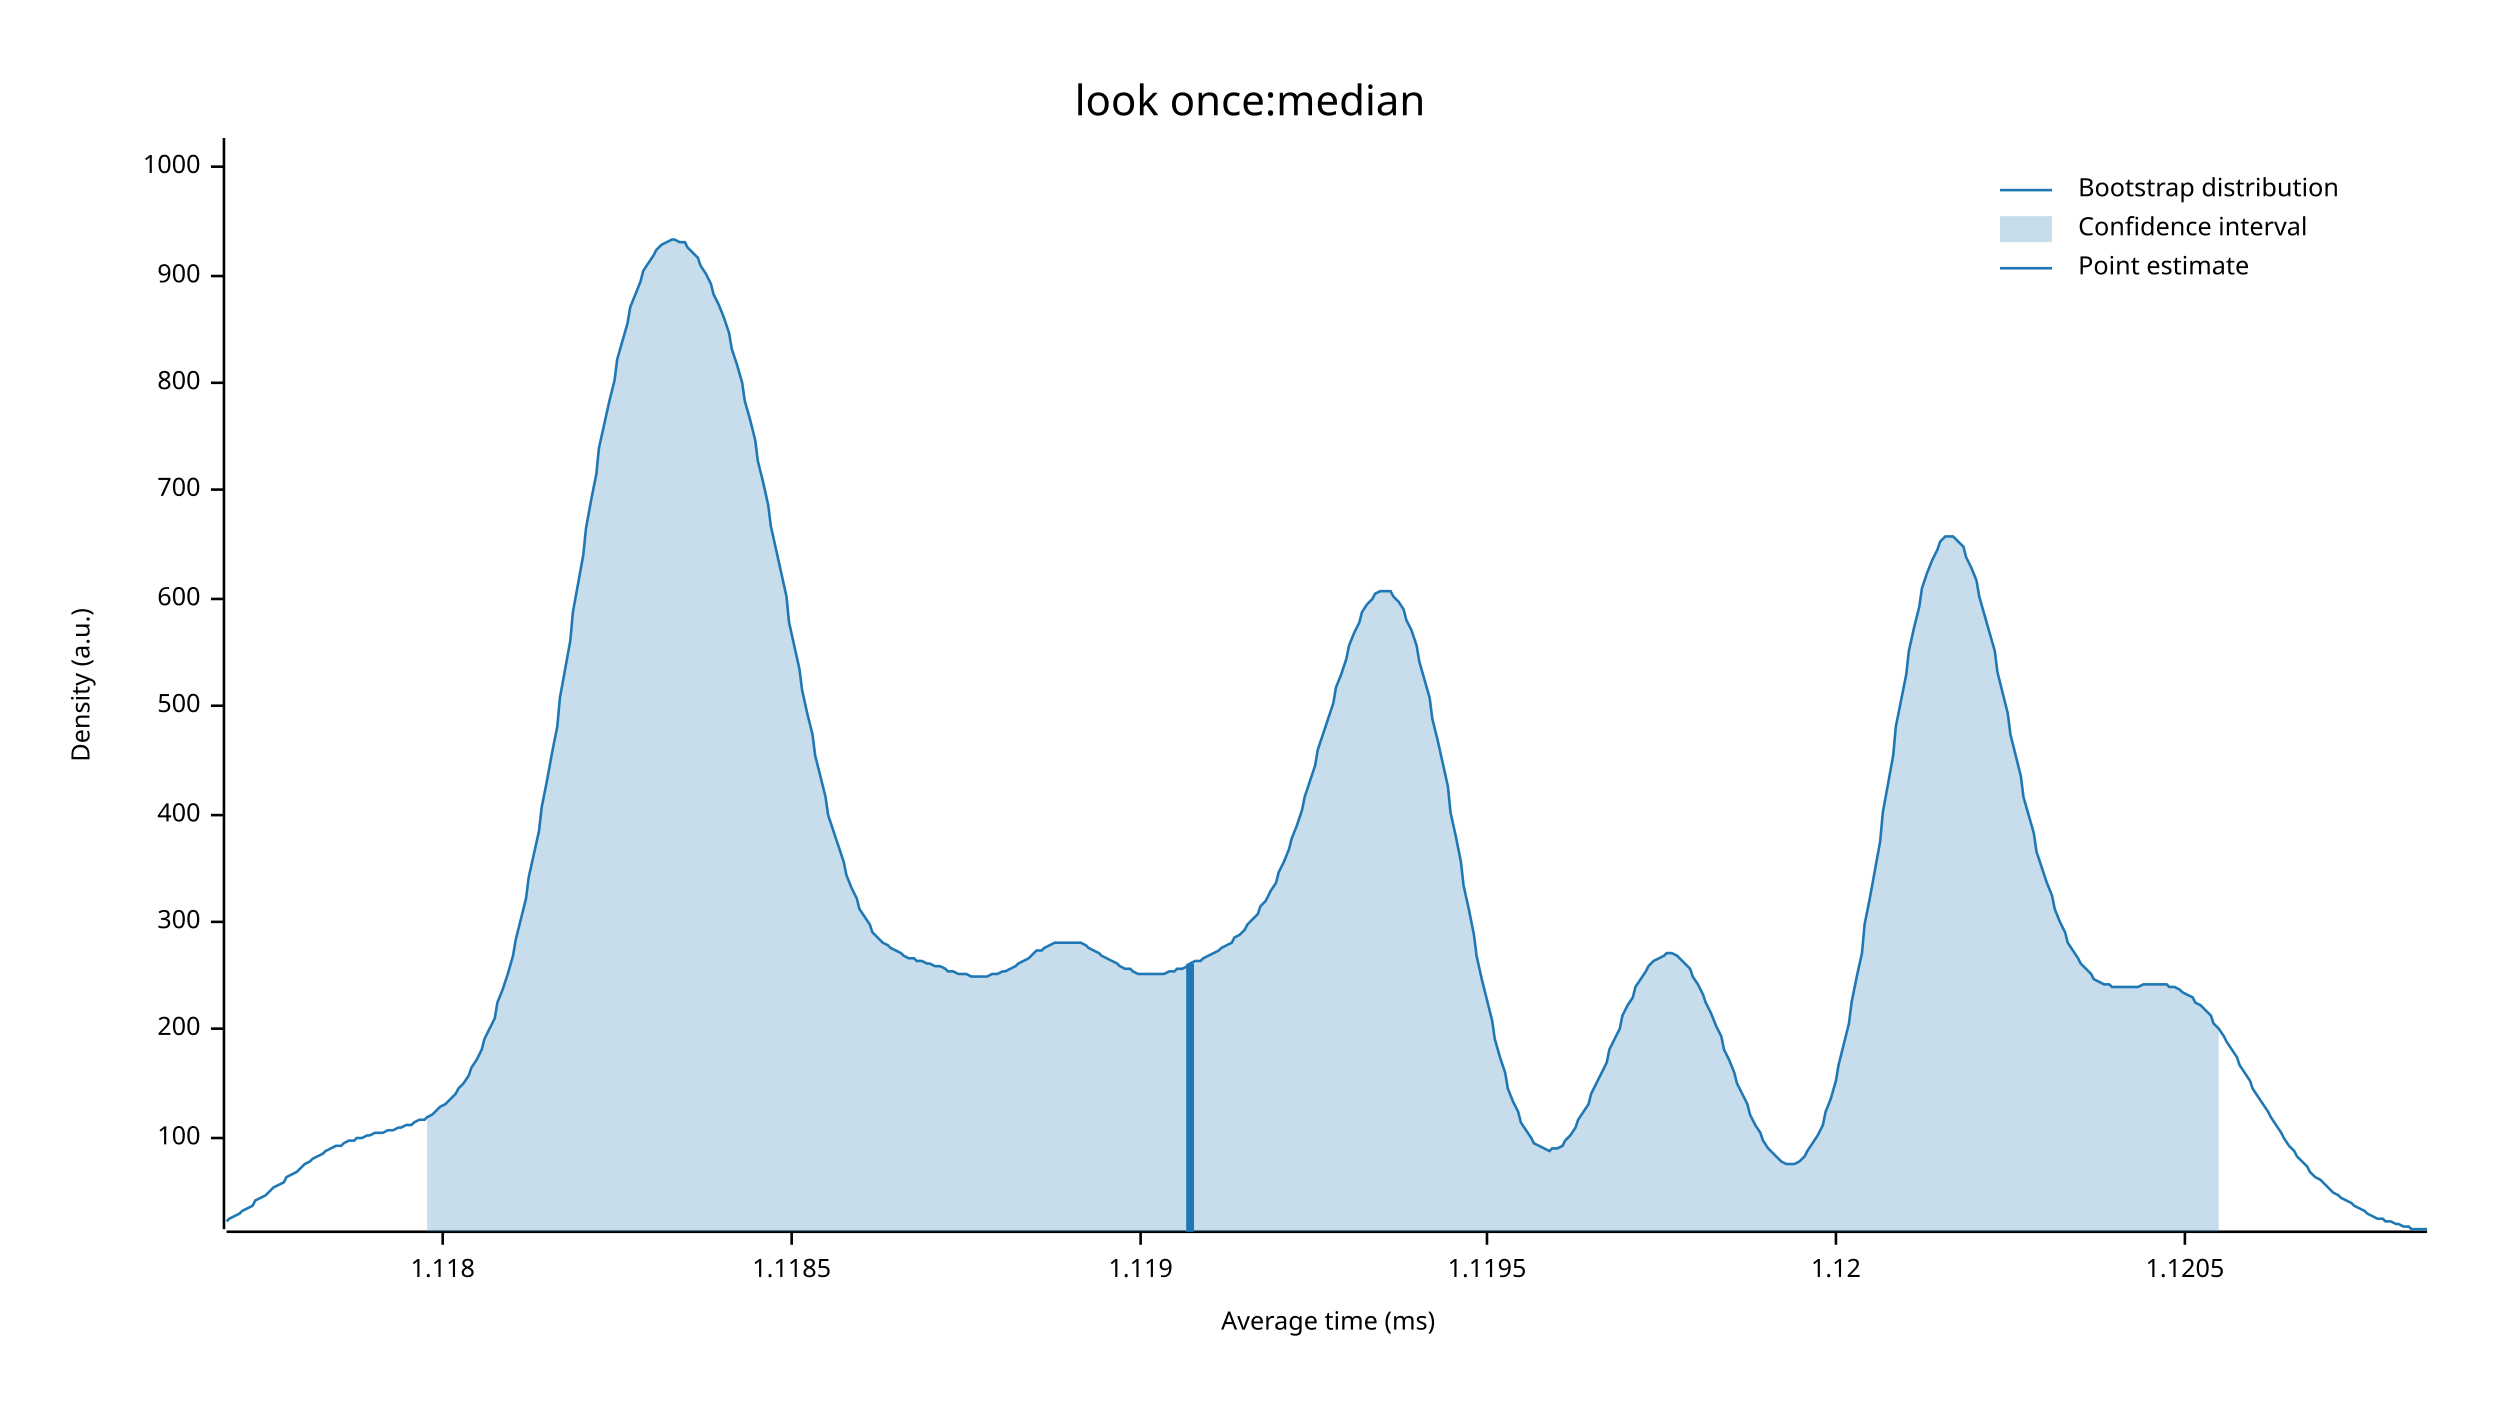
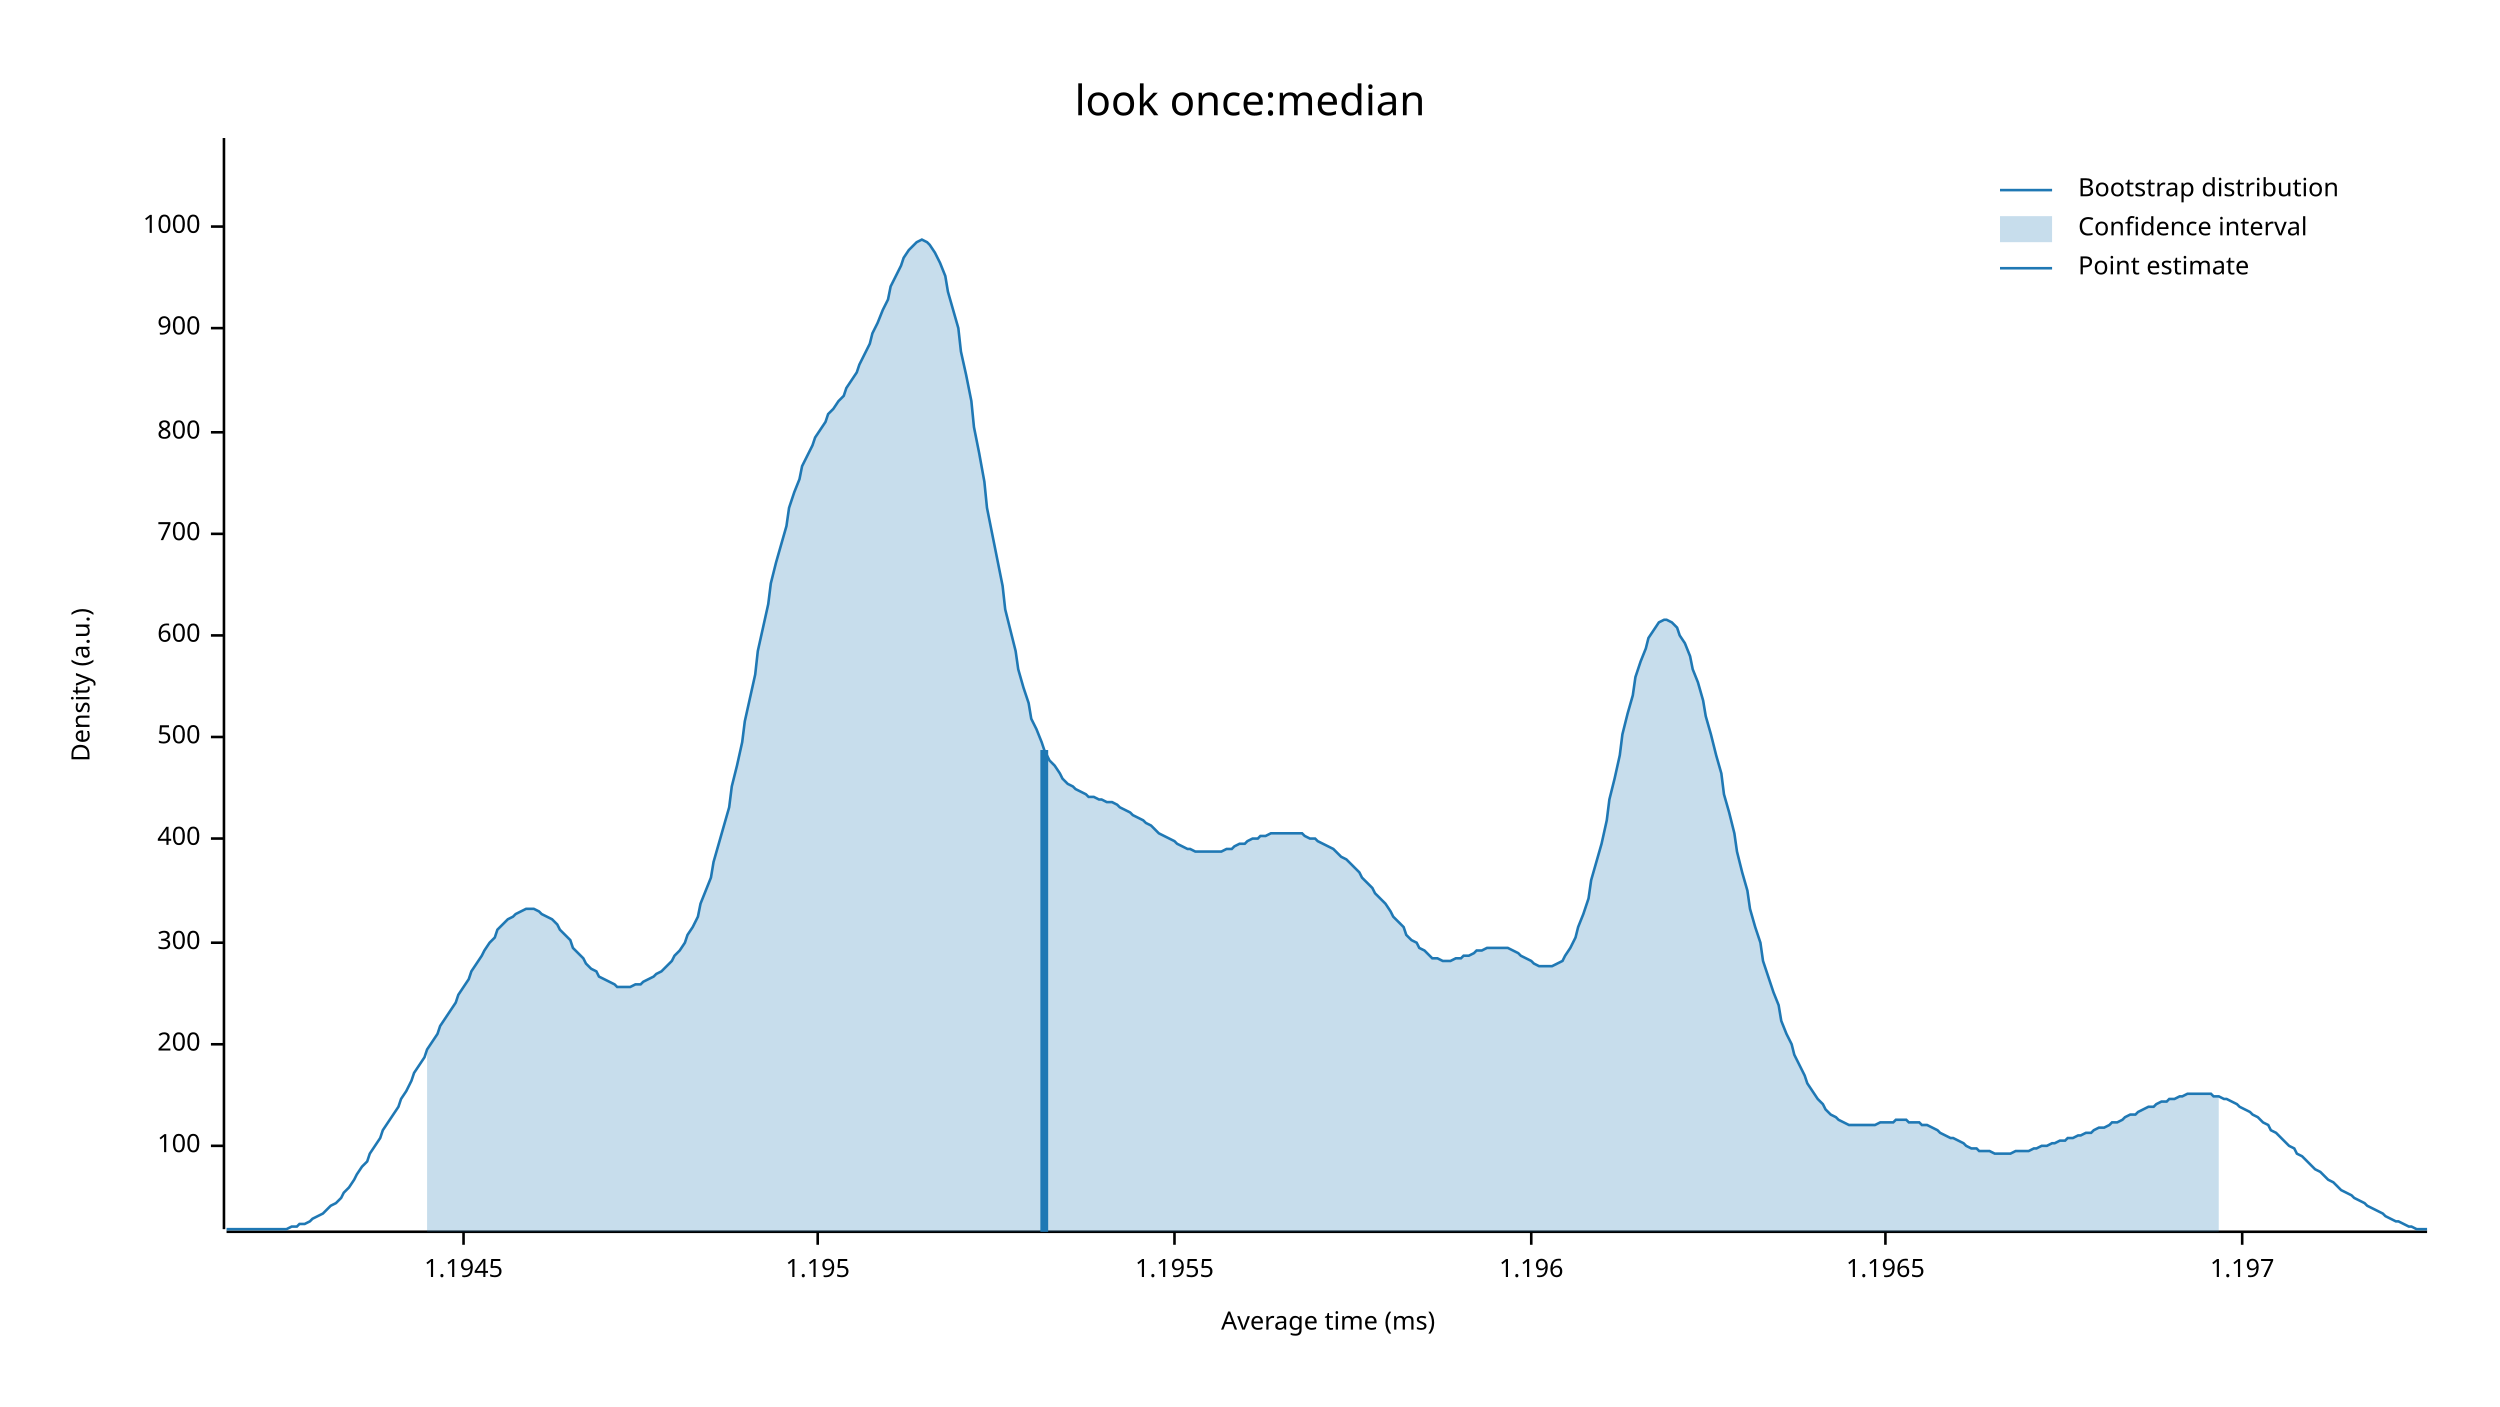
<svg xmlns="http://www.w3.org/2000/svg" width="960" height="540" viewBox="0 0 960 540">
  <text x="480" y="32" dy="0.76em" text-anchor="middle" font-family="sans-serif" font-size="16.129" opacity="1" fill="#000000">
look once:median
</text>
  <text x="27" y="263" dy="0.76em" text-anchor="middle" font-family="sans-serif" font-size="9.677" opacity="1" fill="#000000" transform="rotate(270, 27, 263)">
Density (a.u.)
</text>
  <text x="510" y="513" dy="-0.5ex" text-anchor="middle" font-family="sans-serif" font-size="9.677" opacity="1" fill="#000000">
Average time (ms)
</text>
  <polyline fill="none" opacity="1" stroke="#000000" stroke-width="1" points="86,53 86,472 " />
-   <text x="77" y="437" dy="0.5ex" text-anchor="end" font-family="sans-serif" font-size="9.677" opacity="1" fill="#000000">
+   <text x="77" y="440" dy="0.5ex" text-anchor="end" font-family="sans-serif" font-size="9.677" opacity="1" fill="#000000">
100
</text>
-   <polyline fill="none" opacity="1" stroke="#000000" stroke-width="1" points="81,437 86,437 " />
-   <text x="77" y="395" dy="0.5ex" text-anchor="end" font-family="sans-serif" font-size="9.677" opacity="1" fill="#000000">
+   <polyline fill="none" opacity="1" stroke="#000000" stroke-width="1" points="81,440 86,440 " />
+   <text x="77" y="401" dy="0.5ex" text-anchor="end" font-family="sans-serif" font-size="9.677" opacity="1" fill="#000000">
200
</text>
-   <polyline fill="none" opacity="1" stroke="#000000" stroke-width="1" points="81,395 86,395 " />
-   <text x="77" y="354" dy="0.5ex" text-anchor="end" font-family="sans-serif" font-size="9.677" opacity="1" fill="#000000">
+   <polyline fill="none" opacity="1" stroke="#000000" stroke-width="1" points="81,401 86,401 " />
+   <text x="77" y="362" dy="0.5ex" text-anchor="end" font-family="sans-serif" font-size="9.677" opacity="1" fill="#000000">
300
</text>
-   <polyline fill="none" opacity="1" stroke="#000000" stroke-width="1" points="81,354 86,354 " />
-   <text x="77" y="313" dy="0.5ex" text-anchor="end" font-family="sans-serif" font-size="9.677" opacity="1" fill="#000000">
+   <polyline fill="none" opacity="1" stroke="#000000" stroke-width="1" points="81,362 86,362 " />
+   <text x="77" y="322" dy="0.5ex" text-anchor="end" font-family="sans-serif" font-size="9.677" opacity="1" fill="#000000">
400
</text>
-   <polyline fill="none" opacity="1" stroke="#000000" stroke-width="1" points="81,313 86,313 " />
-   <text x="77" y="271" dy="0.5ex" text-anchor="end" font-family="sans-serif" font-size="9.677" opacity="1" fill="#000000">
+   <polyline fill="none" opacity="1" stroke="#000000" stroke-width="1" points="81,322 86,322 " />
+   <text x="77" y="283" dy="0.5ex" text-anchor="end" font-family="sans-serif" font-size="9.677" opacity="1" fill="#000000">
500
</text>
-   <polyline fill="none" opacity="1" stroke="#000000" stroke-width="1" points="81,271 86,271 " />
-   <text x="77" y="230" dy="0.5ex" text-anchor="end" font-family="sans-serif" font-size="9.677" opacity="1" fill="#000000">
+   <polyline fill="none" opacity="1" stroke="#000000" stroke-width="1" points="81,283 86,283 " />
+   <text x="77" y="244" dy="0.5ex" text-anchor="end" font-family="sans-serif" font-size="9.677" opacity="1" fill="#000000">
600
</text>
-   <polyline fill="none" opacity="1" stroke="#000000" stroke-width="1" points="81,230 86,230 " />
-   <text x="77" y="188" dy="0.5ex" text-anchor="end" font-family="sans-serif" font-size="9.677" opacity="1" fill="#000000">
+   <polyline fill="none" opacity="1" stroke="#000000" stroke-width="1" points="81,244 86,244 " />
+   <text x="77" y="205" dy="0.5ex" text-anchor="end" font-family="sans-serif" font-size="9.677" opacity="1" fill="#000000">
700
</text>
-   <polyline fill="none" opacity="1" stroke="#000000" stroke-width="1" points="81,188 86,188 " />
-   <text x="77" y="147" dy="0.5ex" text-anchor="end" font-family="sans-serif" font-size="9.677" opacity="1" fill="#000000">
+   <polyline fill="none" opacity="1" stroke="#000000" stroke-width="1" points="81,205 86,205 " />
+   <text x="77" y="166" dy="0.5ex" text-anchor="end" font-family="sans-serif" font-size="9.677" opacity="1" fill="#000000">
800
</text>
-   <polyline fill="none" opacity="1" stroke="#000000" stroke-width="1" points="81,147 86,147 " />
-   <text x="77" y="106" dy="0.5ex" text-anchor="end" font-family="sans-serif" font-size="9.677" opacity="1" fill="#000000">
+   <polyline fill="none" opacity="1" stroke="#000000" stroke-width="1" points="81,166 86,166 " />
+   <text x="77" y="126" dy="0.5ex" text-anchor="end" font-family="sans-serif" font-size="9.677" opacity="1" fill="#000000">
900
</text>
-   <polyline fill="none" opacity="1" stroke="#000000" stroke-width="1" points="81,106 86,106 " />
-   <text x="77" y="64" dy="0.5ex" text-anchor="end" font-family="sans-serif" font-size="9.677" opacity="1" fill="#000000">
+   <polyline fill="none" opacity="1" stroke="#000000" stroke-width="1" points="81,126 86,126 " />
+   <text x="77" y="87" dy="0.5ex" text-anchor="end" font-family="sans-serif" font-size="9.677" opacity="1" fill="#000000">
1000
</text>
-   <polyline fill="none" opacity="1" stroke="#000000" stroke-width="1" points="81,64 86,64 " />
+   <polyline fill="none" opacity="1" stroke="#000000" stroke-width="1" points="81,87 86,87 " />
  <polyline fill="none" opacity="1" stroke="#000000" stroke-width="1" points="87,473 932,473 " />
-   <text x="170" y="483" dy="0.76em" text-anchor="middle" font-family="sans-serif" font-size="9.677" opacity="1" fill="#000000">
- 1.118
+   <text x="178" y="483" dy="0.76em" text-anchor="middle" font-family="sans-serif" font-size="9.677" opacity="1" fill="#000000">
+ 1.1945
</text>
-   <polyline fill="none" opacity="1" stroke="#000000" stroke-width="1" points="170,473 170,478 " />
-   <text x="304" y="483" dy="0.76em" text-anchor="middle" font-family="sans-serif" font-size="9.677" opacity="1" fill="#000000">
- 1.1185
+   <polyline fill="none" opacity="1" stroke="#000000" stroke-width="1" points="178,473 178,478 " />
+   <text x="314" y="483" dy="0.76em" text-anchor="middle" font-family="sans-serif" font-size="9.677" opacity="1" fill="#000000">
+ 1.195
</text>
-   <polyline fill="none" opacity="1" stroke="#000000" stroke-width="1" points="304,473 304,478 " />
-   <text x="438" y="483" dy="0.76em" text-anchor="middle" font-family="sans-serif" font-size="9.677" opacity="1" fill="#000000">
- 1.119
+   <polyline fill="none" opacity="1" stroke="#000000" stroke-width="1" points="314,473 314,478 " />
+   <text x="451" y="483" dy="0.76em" text-anchor="middle" font-family="sans-serif" font-size="9.677" opacity="1" fill="#000000">
+ 1.1955
</text>
-   <polyline fill="none" opacity="1" stroke="#000000" stroke-width="1" points="438,473 438,478 " />
-   <text x="571" y="483" dy="0.76em" text-anchor="middle" font-family="sans-serif" font-size="9.677" opacity="1" fill="#000000">
- 1.1195
+   <polyline fill="none" opacity="1" stroke="#000000" stroke-width="1" points="451,473 451,478 " />
+   <text x="588" y="483" dy="0.76em" text-anchor="middle" font-family="sans-serif" font-size="9.677" opacity="1" fill="#000000">
+ 1.196
</text>
-   <polyline fill="none" opacity="1" stroke="#000000" stroke-width="1" points="571,473 571,478 " />
-   <text x="705" y="483" dy="0.76em" text-anchor="middle" font-family="sans-serif" font-size="9.677" opacity="1" fill="#000000">
- 1.12
+   <polyline fill="none" opacity="1" stroke="#000000" stroke-width="1" points="588,473 588,478 " />
+   <text x="724" y="483" dy="0.76em" text-anchor="middle" font-family="sans-serif" font-size="9.677" opacity="1" fill="#000000">
+ 1.1965
</text>
-   <polyline fill="none" opacity="1" stroke="#000000" stroke-width="1" points="705,473 705,478 " />
-   <text x="839" y="483" dy="0.76em" text-anchor="middle" font-family="sans-serif" font-size="9.677" opacity="1" fill="#000000">
- 1.1205
+   <polyline fill="none" opacity="1" stroke="#000000" stroke-width="1" points="724,473 724,478 " />
+   <text x="861" y="483" dy="0.76em" text-anchor="middle" font-family="sans-serif" font-size="9.677" opacity="1" fill="#000000">
+ 1.197
</text>
-   <polyline fill="none" opacity="1" stroke="#000000" stroke-width="1" points="839,473 839,478 " />
-   <polyline fill="none" opacity="1" stroke="#1F78B4" stroke-width="1" points="87,469 88,468 90,467 92,466 93,465 95,464 97,463 98,461 100,460 102,459 103,458 105,456 107,455 109,454 110,452 112,451 114,450 115,449 117,447 119,446 120,445 122,444 124,443 125,442 127,441 129,440 131,440 132,439 134,438 136,438 137,437 139,437 141,436 142,436 144,435 146,435 147,435 149,434 151,434 153,433 154,433 156,432 158,432 159,431 161,430 163,430 164,429 166,428 168,426 169,425 171,424 173,422 175,420 176,418 178,416 180,413 181,410 183,407 185,403 186,399 188,395 190,391 191,385 193,380 195,374 197,367 198,361 200,353 202,345 203,337 205,328 207,319 208,310 210,300 212,289 214,279 215,268 217,257 219,246 220,235 222,224 224,213 225,203 227,192 229,182 230,172 232,163 234,154 236,146 237,138 239,131 241,124 242,118 244,113 246,108 247,104 249,101 251,98 252,96 254,94 256,93 258,92 259,92 261,93 263,93 264,95 266,97 268,99 269,102 271,105 273,109 274,113 276,117 278,122 280,128 281,134 283,140 285,147 286,154 288,161 290,169 291,177 293,185 295,194 296,202 298,211 300,220 302,229 303,239 305,248 307,257 308,265 310,274 312,282 313,290 315,298 317,306 318,313 320,319 322,325 324,331 325,336 327,341 329,345 330,349 332,352 334,355 335,358 337,360 339,362 341,363 342,364 344,365 346,366 347,367 349,368 351,368 352,369 354,369 356,370 357,370 359,371 361,371 363,372 364,373 366,373 368,374 369,374 371,374 373,375 374,375 376,375 378,375 379,375 381,374 383,374 385,373 386,373 388,372 390,371 391,370 393,369 395,368 396,367 398,365 400,365 401,364 403,363 405,362 407,362 408,362 410,362 412,362 413,362 415,362 417,363 418,364 420,365 422,366 423,367 425,368 427,369 429,370 430,371 432,372 434,372 435,373 437,374 439,374 440,374 442,374 444,374 445,374 447,374 449,373 451,373 452,372 454,372 456,371 457,370 459,369 461,369 462,368 464,367 466,366 468,365 469,364 471,363 473,362 474,360 476,359 478,357 479,355 481,353 483,351 484,348 486,346 488,342 490,339 491,335 493,331 495,326 496,322 498,317 500,311 501,306 503,300 505,294 506,288 508,282 510,276 512,270 513,264 515,259 517,253 518,248 520,243 522,239 523,235 525,232 527,230 528,228 530,227 532,227 534,227 535,229 537,231 539,234 540,238 542,242 544,248 545,254 547,261 549,268 550,276 552,284 554,293 556,302 557,312 559,321 561,331 562,340 564,349 566,359 567,367 569,376 571,384 573,392 574,399 576,406 578,412 579,418 581,423 583,427 584,431 586,434 588,437 589,439 591,440 593,441 595,442 596,441 598,441 600,440 601,438 603,436 605,433 606,430 608,427 610,424 611,420 613,416 615,412 617,408 618,403 620,399 622,395 623,390 625,386 627,383 628,379 630,376 632,373 633,371 635,369 637,368 639,367 640,366 642,366 644,367 645,368 647,370 649,372 650,375 652,378 654,382 655,385 657,389 659,394 661,398 662,403 664,407 666,412 667,416 669,420 671,424 672,428 674,432 676,435 677,438 679,441 681,443 683,445 684,446 686,447 688,447 689,447 691,446 693,444 694,442 696,439 698,436 700,432 701,427 703,422 705,415 706,409 708,401 710,393 711,385 713,375 715,366 716,355 718,345 720,334 722,323 723,312 725,301 727,290 728,279 730,269 732,259 733,250 735,241 737,233 738,226 740,220 742,215 744,211 745,208 747,206 749,206 750,206 752,208 754,210 755,214 757,218 759,223 760,229 762,236 764,243 766,250 767,258 769,266 771,274 772,282 774,290 776,298 777,306 779,313 781,320 782,327 784,333 786,339 788,344 789,349 791,354 793,358 794,362 796,365 798,368 799,370 801,372 803,374 804,376 806,377 808,378 810,378 811,379 813,379 815,379 816,379 818,379 820,379 821,379 823,378 825,378 827,378 828,378 830,378 832,378 833,379 835,379 837,380 838,381 840,382 842,383 843,385 845,386 847,388 849,390 850,393 852,395 854,398 855,400 857,403 859,406 860,409 862,412 864,415 865,418 867,421 869,424 871,427 872,429 874,432 876,435 877,437 879,440 881,442 882,444 884,446 886,448 887,450 889,452 891,453 893,455 894,456 896,458 898,459 899,460 901,461 903,462 904,463 906,464 908,465 909,466 911,467 913,468 915,468 916,469 918,469 920,470 921,470 923,471 925,471 926,472 928,472 930,472 932,472 " />
-   <polygon opacity="0.25" fill="#1F78B4" points="164,429 166,428 168,426 169,425 171,424 173,422 175,420 176,418 178,416 180,413 181,410 183,407 185,403 186,399 188,395 190,391 191,385 193,380 195,374 197,367 198,361 200,353 202,345 203,337 205,328 207,319 208,310 210,300 212,289 214,279 215,268 217,257 219,246 220,235 222,224 224,213 225,203 227,192 229,182 230,172 232,163 234,154 236,146 237,138 239,131 241,124 242,118 244,113 246,108 247,104 249,101 251,98 252,96 254,94 256,93 258,92 259,92 261,93 263,93 264,95 266,97 268,99 269,102 271,105 273,109 274,113 276,117 278,122 280,128 281,134 283,140 285,147 286,154 288,161 290,169 291,177 293,185 295,194 296,202 298,211 300,220 302,229 303,239 305,248 307,257 308,265 310,274 312,282 313,290 315,298 317,306 318,313 320,319 322,325 324,331 325,336 327,341 329,345 330,349 332,352 334,355 335,358 337,360 339,362 341,363 342,364 344,365 346,366 347,367 349,368 351,368 352,369 354,369 356,370 357,370 359,371 361,371 363,372 364,373 366,373 368,374 369,374 371,374 373,375 374,375 376,375 378,375 379,375 381,374 383,374 385,373 386,373 388,372 390,371 391,370 393,369 395,368 396,367 398,365 400,365 401,364 403,363 405,362 407,362 408,362 410,362 412,362 413,362 415,362 417,363 418,364 420,365 422,366 423,367 425,368 427,369 429,370 430,371 432,372 434,372 435,373 437,374 439,374 440,374 442,374 444,374 445,374 447,374 449,373 451,373 452,372 454,372 456,371 457,370 459,369 461,369 462,368 464,367 466,366 468,365 469,364 471,363 473,362 474,360 476,359 478,357 479,355 481,353 483,351 484,348 486,346 488,342 490,339 491,335 493,331 495,326 496,322 498,317 500,311 501,306 503,300 505,294 506,288 508,282 510,276 512,270 513,264 515,259 517,253 518,248 520,243 522,239 523,235 525,232 527,230 528,228 530,227 532,227 534,227 535,229 537,231 539,234 540,238 542,242 544,248 545,254 547,261 549,268 550,276 552,284 554,293 556,302 557,312 559,321 561,331 562,340 564,349 566,359 567,367 569,376 571,384 573,392 574,399 576,406 578,412 579,418 581,423 583,427 584,431 586,434 588,437 589,439 591,440 593,441 595,442 596,441 598,441 600,440 601,438 603,436 605,433 606,430 608,427 610,424 611,420 613,416 615,412 617,408 618,403 620,399 622,395 623,390 625,386 627,383 628,379 630,376 632,373 633,371 635,369 637,368 639,367 640,366 642,366 644,367 645,368 647,370 649,372 650,375 652,378 654,382 655,385 657,389 659,394 661,398 662,403 664,407 666,412 667,416 669,420 671,424 672,428 674,432 676,435 677,438 679,441 681,443 683,445 684,446 686,447 688,447 689,447 691,446 693,444 694,442 696,439 698,436 700,432 701,427 703,422 705,415 706,409 708,401 710,393 711,385 713,375 715,366 716,355 718,345 720,334 722,323 723,312 725,301 727,290 728,279 730,269 732,259 733,250 735,241 737,233 738,226 740,220 742,215 744,211 745,208 747,206 749,206 750,206 752,208 754,210 755,214 757,218 759,223 760,229 762,236 764,243 766,250 767,258 769,266 771,274 772,282 774,290 776,298 777,306 779,313 781,320 782,327 784,333 786,339 788,344 789,349 791,354 793,358 794,362 796,365 798,368 799,370 801,372 803,374 804,376 806,377 808,378 810,378 811,379 813,379 815,379 816,379 818,379 820,379 821,379 823,378 825,378 827,378 828,378 830,378 832,378 833,379 835,379 837,380 838,381 840,382 842,383 843,385 845,386 847,388 849,390 850,393 852,395 852,473 164,473 " />
-   <polyline fill="none" opacity="1" stroke="#1F78B4" stroke-width="3" points="457,473 457,370 " />
+   <polyline fill="none" opacity="1" stroke="#000000" stroke-width="1" points="861,473 861,478 " />
+   <polyline fill="none" opacity="1" stroke="#1F78B4" stroke-width="1" points="87,472 88,472 90,472 92,472 93,472 95,472 97,472 98,472 100,472 102,472 103,472 105,472 107,472 109,472 110,472 112,471 114,471 115,470 117,470 119,469 120,468 122,467 124,466 125,465 127,463 129,462 131,460 132,458 134,456 136,453 137,451 139,448 141,446 142,443 144,440 146,437 147,434 149,431 151,428 153,425 154,422 156,419 158,415 159,412 161,409 163,406 164,403 166,400 168,397 169,394 171,391 173,388 175,385 176,382 178,379 180,376 181,373 183,370 185,367 186,365 188,362 190,360 191,357 193,355 195,353 197,352 198,351 200,350 202,349 203,349 205,349 207,350 208,351 210,352 212,353 214,355 215,357 217,359 219,361 220,364 222,366 224,368 225,370 227,372 229,373 230,375 232,376 234,377 236,378 237,379 239,379 241,379 242,379 244,378 246,378 247,377 249,376 251,375 252,374 254,373 256,371 258,369 259,367 261,365 263,362 264,359 266,356 268,352 269,347 271,342 273,337 274,331 276,324 278,317 280,310 281,302 283,294 285,285 286,277 288,268 290,259 291,250 293,241 295,232 296,224 298,216 300,209 302,202 303,195 305,189 307,184 308,179 310,175 312,171 313,168 315,165 317,162 318,159 320,157 322,154 324,152 325,149 327,146 329,143 330,140 332,136 334,132 335,128 337,124 339,119 341,115 342,110 344,106 346,102 347,99 349,96 351,94 352,93 354,92 356,93 357,94 359,97 361,101 363,106 364,112 366,119 368,126 369,135 371,144 373,154 374,164 376,174 378,185 379,195 381,205 383,215 385,225 386,234 388,242 390,250 391,257 393,264 395,270 396,276 398,280 400,285 401,288 403,292 405,294 407,297 408,299 410,301 412,302 413,303 415,304 417,305 418,306 420,306 422,307 423,307 425,308 427,308 429,309 430,310 432,311 434,312 435,313 437,314 439,315 440,316 442,317 444,319 445,320 447,321 449,322 451,323 452,324 454,325 456,326 457,326 459,327 461,327 462,327 464,327 466,327 468,327 469,327 471,326 473,326 474,325 476,324 478,324 479,323 481,322 483,322 484,321 486,321 488,320 490,320 491,320 493,320 495,320 496,320 498,320 500,320 501,321 503,322 505,322 506,323 508,324 510,325 512,326 513,327 515,329 517,330 518,331 520,333 522,335 523,337 525,339 527,341 528,343 530,345 532,347 534,350 535,352 537,354 539,356 540,359 542,361 544,362 545,364 547,365 549,367 550,368 552,368 554,369 556,369 557,369 559,368 561,368 562,367 564,367 566,366 567,365 569,365 571,364 573,364 574,364 576,364 578,364 579,364 581,365 583,366 584,367 586,368 588,369 589,370 591,371 593,371 595,371 596,371 598,370 600,369 601,367 603,364 605,360 606,356 608,351 610,345 611,338 613,331 615,324 617,315 618,307 620,299 622,290 623,282 625,274 627,267 628,260 630,254 632,249 633,245 635,242 637,239 639,238 640,238 642,239 644,241 645,244 647,247 649,252 650,257 652,262 654,269 655,275 657,282 659,290 661,297 662,305 664,312 666,320 667,327 669,335 671,342 672,349 674,356 676,362 677,369 679,375 681,381 683,386 684,392 686,397 688,401 689,405 691,409 693,413 694,416 696,419 698,422 700,424 701,426 703,428 705,429 706,430 708,431 710,432 711,432 713,432 715,432 716,432 718,432 720,432 722,431 723,431 725,431 727,431 728,430 730,430 732,430 733,431 735,431 737,431 738,432 740,432 742,433 744,434 745,435 747,436 749,437 750,437 752,438 754,439 755,440 757,441 759,441 760,442 762,442 764,442 766,443 767,443 769,443 771,443 772,443 774,442 776,442 777,442 779,442 781,441 782,441 784,440 786,440 788,439 789,439 791,438 793,438 794,437 796,437 798,436 799,436 801,435 803,435 804,434 806,433 808,433 810,432 811,431 813,431 815,430 816,429 818,428 820,428 821,427 823,426 825,425 827,425 828,424 830,423 832,423 833,422 835,422 837,421 838,421 840,420 842,420 843,420 845,420 847,420 849,420 850,421 852,421 854,422 855,422 857,423 859,424 860,425 862,426 864,427 865,428 867,429 869,431 871,432 872,434 874,435 876,437 877,438 879,440 881,441 882,443 884,444 886,446 887,447 889,449 891,450 893,452 894,453 896,454 898,456 899,457 901,458 903,459 904,460 906,461 908,462 909,463 911,464 913,465 915,466 916,467 918,468 920,469 921,469 923,470 925,471 926,471 928,472 930,472 932,472 " />
+   <polygon opacity="0.25" fill="#1F78B4" points="164,403 166,400 168,397 169,394 171,391 173,388 175,385 176,382 178,379 180,376 181,373 183,370 185,367 186,365 188,362 190,360 191,357 193,355 195,353 197,352 198,351 200,350 202,349 203,349 205,349 207,350 208,351 210,352 212,353 214,355 215,357 217,359 219,361 220,364 222,366 224,368 225,370 227,372 229,373 230,375 232,376 234,377 236,378 237,379 239,379 241,379 242,379 244,378 246,378 247,377 249,376 251,375 252,374 254,373 256,371 258,369 259,367 261,365 263,362 264,359 266,356 268,352 269,347 271,342 273,337 274,331 276,324 278,317 280,310 281,302 283,294 285,285 286,277 288,268 290,259 291,250 293,241 295,232 296,224 298,216 300,209 302,202 303,195 305,189 307,184 308,179 310,175 312,171 313,168 315,165 317,162 318,159 320,157 322,154 324,152 325,149 327,146 329,143 330,140 332,136 334,132 335,128 337,124 339,119 341,115 342,110 344,106 346,102 347,99 349,96 351,94 352,93 354,92 356,93 357,94 359,97 361,101 363,106 364,112 366,119 368,126 369,135 371,144 373,154 374,164 376,174 378,185 379,195 381,205 383,215 385,225 386,234 388,242 390,250 391,257 393,264 395,270 396,276 398,280 400,285 401,288 403,292 405,294 407,297 408,299 410,301 412,302 413,303 415,304 417,305 418,306 420,306 422,307 423,307 425,308 427,308 429,309 430,310 432,311 434,312 435,313 437,314 439,315 440,316 442,317 444,319 445,320 447,321 449,322 451,323 452,324 454,325 456,326 457,326 459,327 461,327 462,327 464,327 466,327 468,327 469,327 471,326 473,326 474,325 476,324 478,324 479,323 481,322 483,322 484,321 486,321 488,320 490,320 491,320 493,320 495,320 496,320 498,320 500,320 501,321 503,322 505,322 506,323 508,324 510,325 512,326 513,327 515,329 517,330 518,331 520,333 522,335 523,337 525,339 527,341 528,343 530,345 532,347 534,350 535,352 537,354 539,356 540,359 542,361 544,362 545,364 547,365 549,367 550,368 552,368 554,369 556,369 557,369 559,368 561,368 562,367 564,367 566,366 567,365 569,365 571,364 573,364 574,364 576,364 578,364 579,364 581,365 583,366 584,367 586,368 588,369 589,370 591,371 593,371 595,371 596,371 598,370 600,369 601,367 603,364 605,360 606,356 608,351 610,345 611,338 613,331 615,324 617,315 618,307 620,299 622,290 623,282 625,274 627,267 628,260 630,254 632,249 633,245 635,242 637,239 639,238 640,238 642,239 644,241 645,244 647,247 649,252 650,257 652,262 654,269 655,275 657,282 659,290 661,297 662,305 664,312 666,320 667,327 669,335 671,342 672,349 674,356 676,362 677,369 679,375 681,381 683,386 684,392 686,397 688,401 689,405 691,409 693,413 694,416 696,419 698,422 700,424 701,426 703,428 705,429 706,430 708,431 710,432 711,432 713,432 715,432 716,432 718,432 720,432 722,431 723,431 725,431 727,431 728,430 730,430 732,430 733,431 735,431 737,431 738,432 740,432 742,433 744,434 745,435 747,436 749,437 750,437 752,438 754,439 755,440 757,441 759,441 760,442 762,442 764,442 766,443 767,443 769,443 771,443 772,443 774,442 776,442 777,442 779,442 781,441 782,441 784,440 786,440 788,439 789,439 791,438 793,438 794,437 796,437 798,436 799,436 801,435 803,435 804,434 806,433 808,433 810,432 811,431 813,431 815,430 816,429 818,428 820,428 821,427 823,426 825,425 827,425 828,424 830,423 832,423 833,422 835,422 837,421 838,421 840,420 842,420 843,420 845,420 847,420 849,420 850,421 852,421 852,473 164,473 " />
+   <polyline fill="none" opacity="1" stroke="#1F78B4" stroke-width="3" points="401,473 401,288 " />
  <text x="798" y="68" dy="0.76em" text-anchor="start" font-family="sans-serif" font-size="9.677" opacity="1" fill="#000000">
Bootstrap distribution
</text>
  <text x="798" y="83" dy="0.76em" text-anchor="start" font-family="sans-serif" font-size="9.677" opacity="1" fill="#000000">
Confidence interval
</text>
  <text x="798" y="98" dy="0.76em" text-anchor="start" font-family="sans-serif" font-size="9.677" opacity="1" fill="#000000">
Point estimate
</text>
  <polyline fill="none" opacity="1" stroke="#1F78B4" stroke-width="1" points="768,73 788,73 " />
  <rect x="768" y="83" width="20" height="10" opacity="0.25" fill="#1F78B4" stroke="none" />
  <polyline fill="none" opacity="1" stroke="#1F78B4" stroke-width="1" points="768,103 788,103 " />
</svg>
